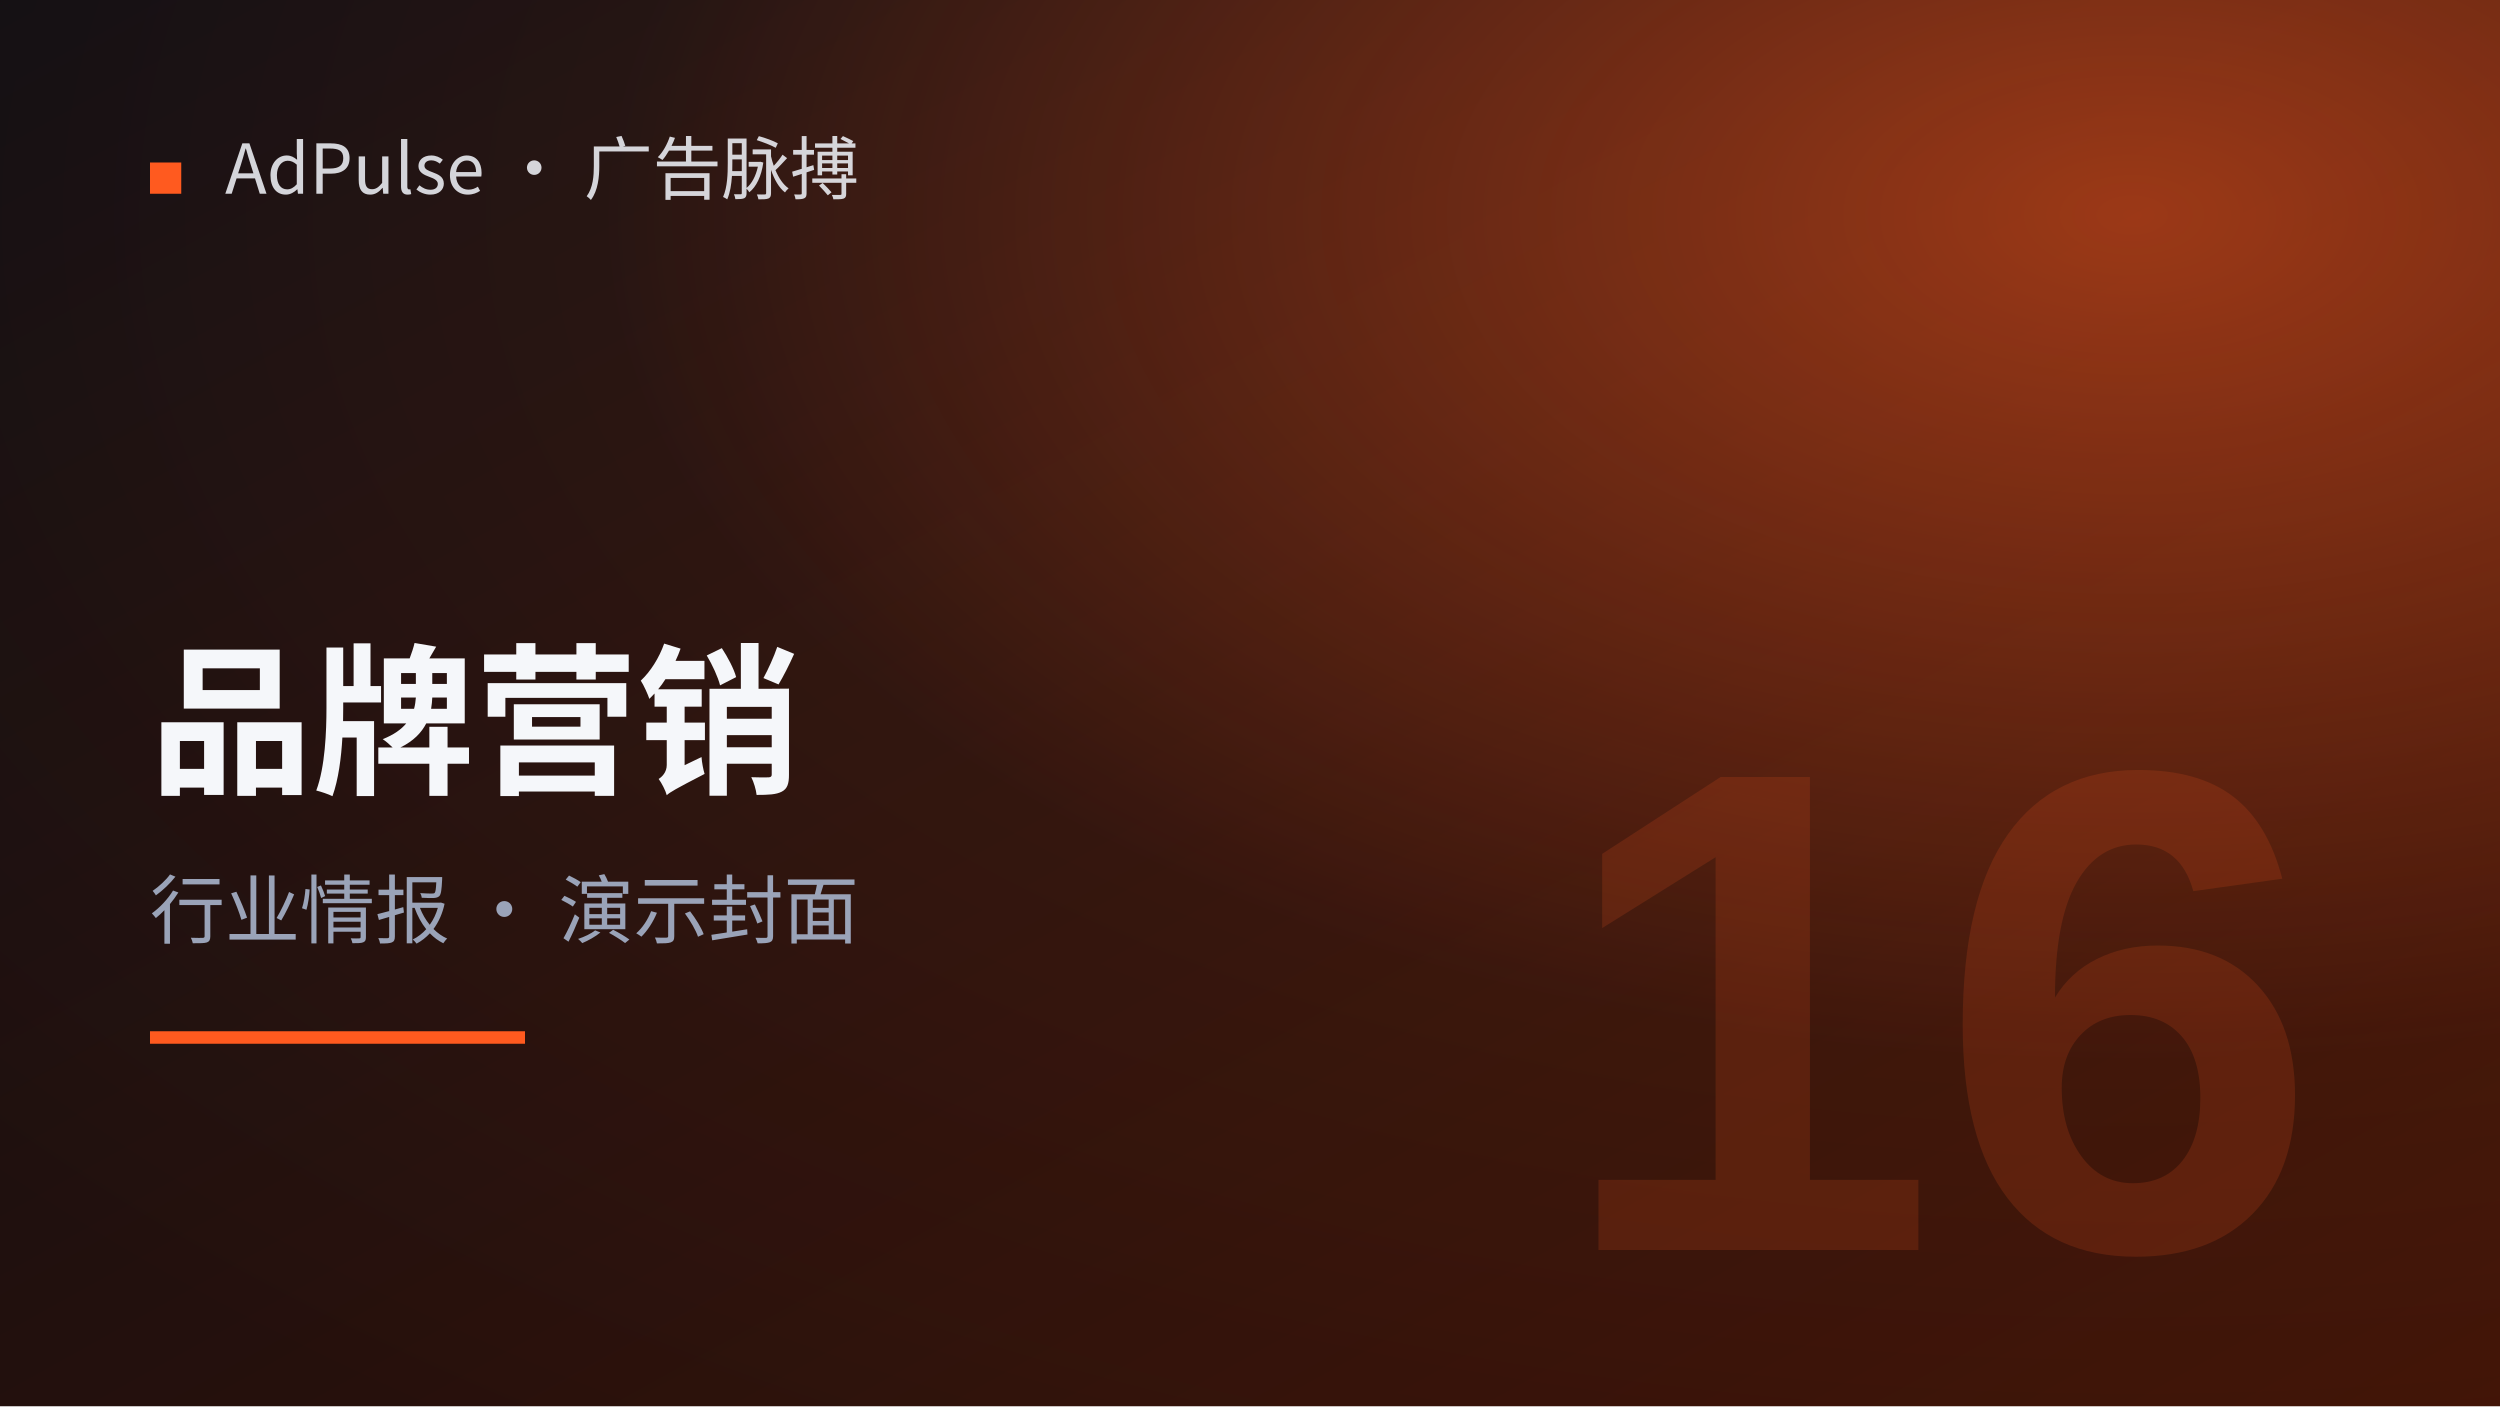
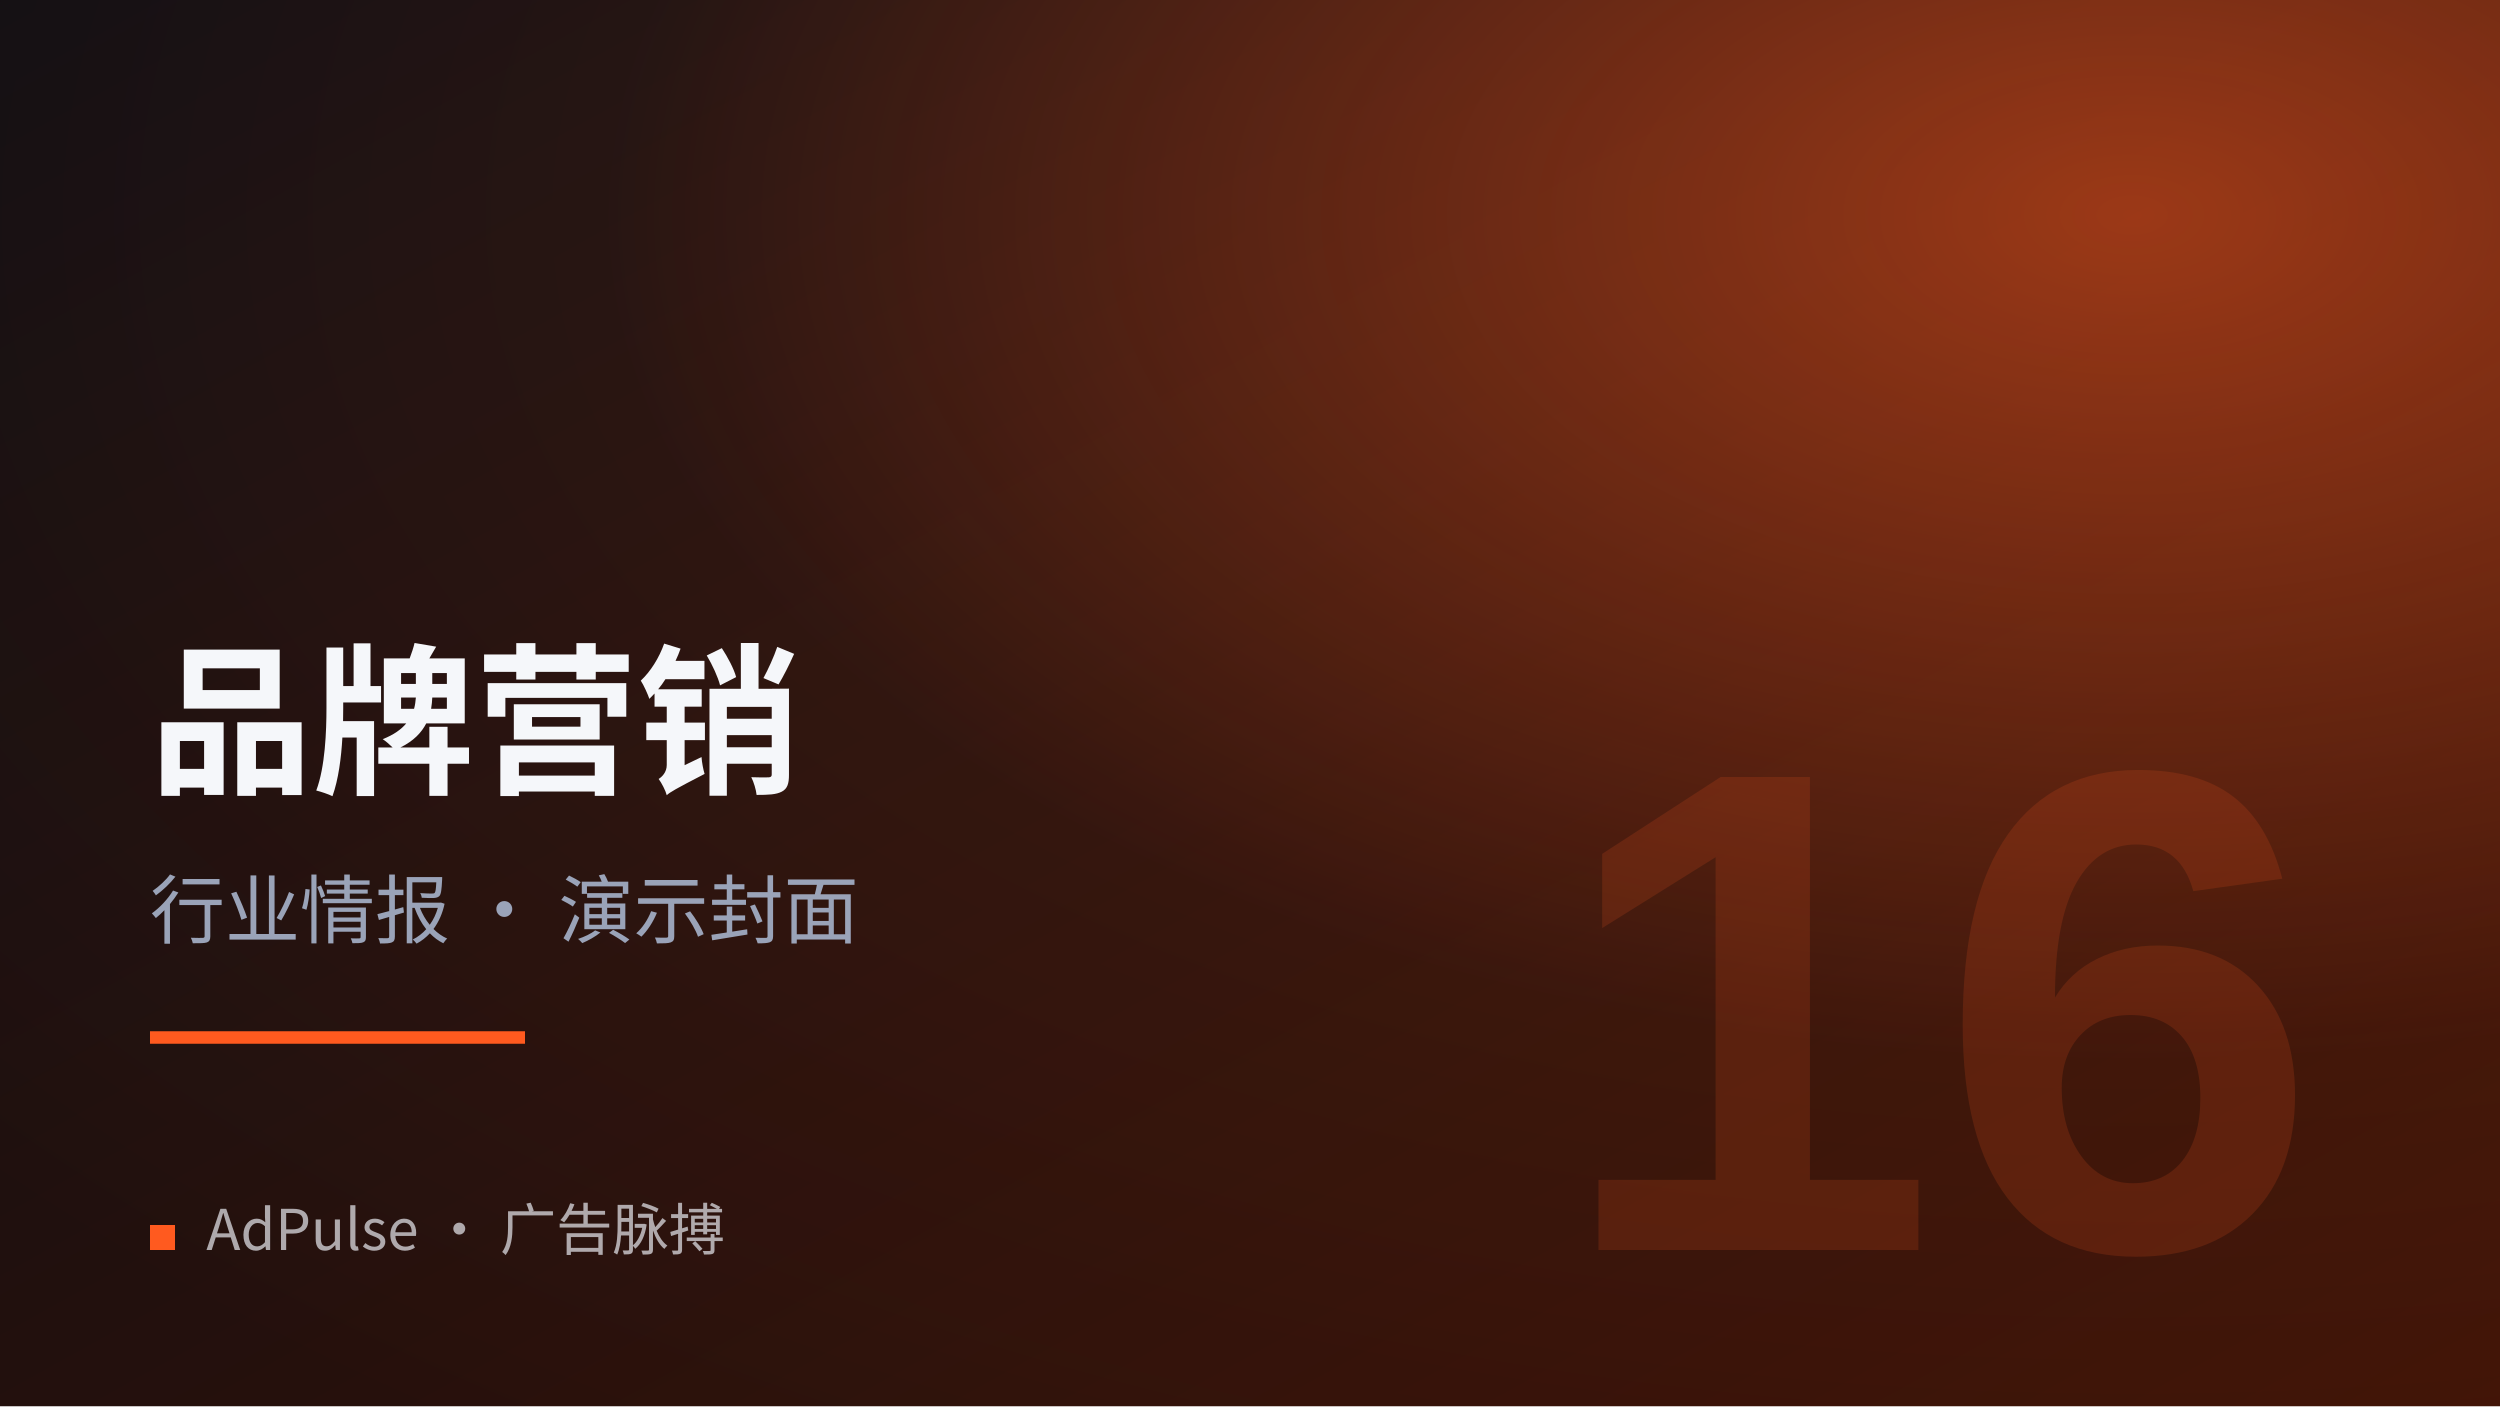
<svg xmlns="http://www.w3.org/2000/svg" width="800" height="450" viewBox="0 0 800 450">
  <defs>
    <linearGradient id="g" x1="0" y1="0" x2="1" y2="1">
      <stop offset="0" stop-color="#0B0E14" />
      <stop offset="1" stop-color="#3A1206" />
    </linearGradient>
    <radialGradient id="r" cx="0.85" cy="0.15" r="1.1">
      <stop offset="0" stop-color="#FF5A1F" stop-opacity="0.55" />
      <stop offset="0.55" stop-color="#FF5A1F" stop-opacity="0.08" />
      <stop offset="1" stop-color="#FF5A1F" stop-opacity="0" />
    </radialGradient>
  </defs>
  <rect width="800" height="450" fill="url(#g)" />
  <rect width="800" height="450" fill="url(#r)" />
  <text x="620" y="400" font-family="Arial, sans-serif" font-size="220" font-weight="800" fill="#FF5A1F" opacity="0.16" text-anchor="middle">16</text>
-   <rect x="48" y="52" width="10" height="10" fill="#FF5A1F" />
-   <text x="72" y="62" font-family="'Noto Sans CJK SC','PingFang SC','Microsoft YaHei',sans-serif" font-size="22" fill="#E8EAF0" opacity="0.9">AdPulse · 广告脉搏</text>
  <text x="48" y="250" font-family="'Noto Sans CJK SC','PingFang SC','Microsoft YaHei',sans-serif" font-size="52" font-weight="700" fill="#F5F7FA">品牌营销</text>
  <text x="48" y="300" font-family="'Noto Sans CJK SC','PingFang SC','Microsoft YaHei',sans-serif" font-size="24" fill="#9AA3B8">行业情报 · 演示封面</text>
  <rect x="48" y="330" width="120" height="4" fill="#FF5A1F" />
+   <rect x="48" y="392" width="8" height="8" fill="#FF5A1F" />
+   <text x="66" y="400" font-family="'Noto Sans CJK SC','PingFang SC','Microsoft YaHei',sans-serif" font-size="18" fill="#E8EAF0" opacity="0.7">AdPulse · 广告脉搏</text>
</svg>
